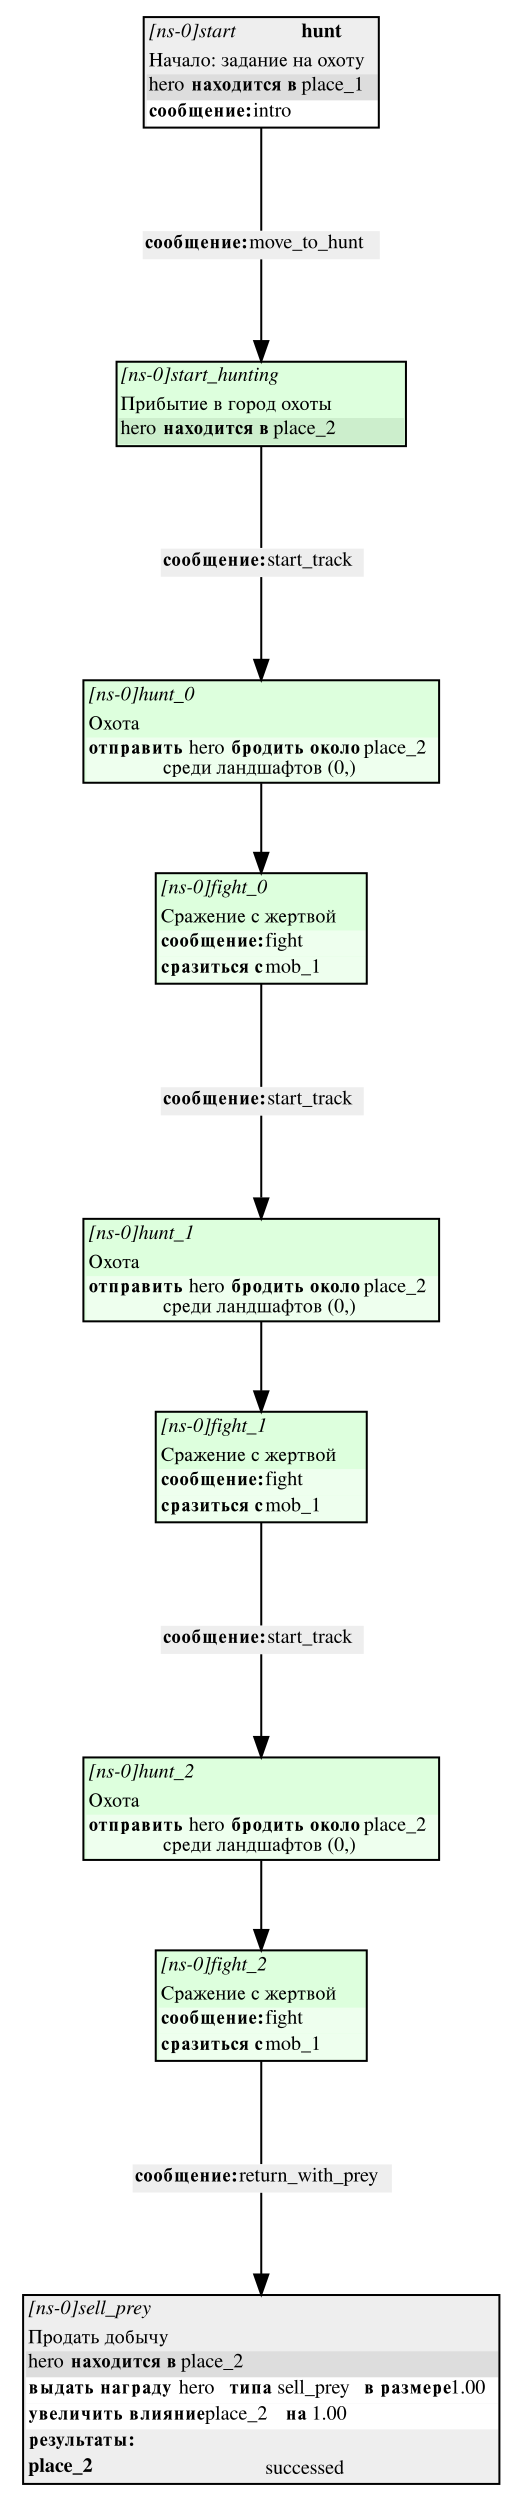
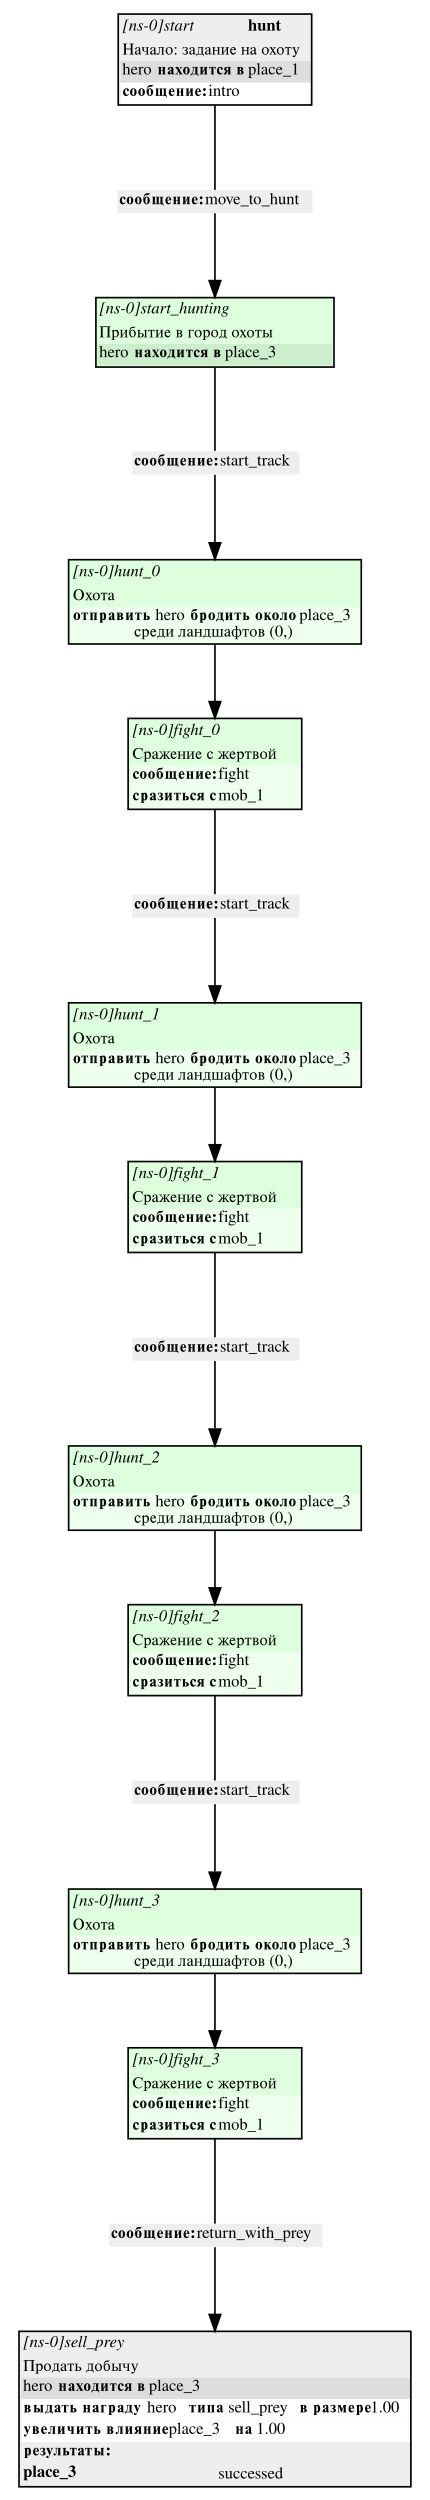
- <svg xmlns="http://www.w3.org/2000/svg" width="260pt" height="1244pt" viewBox="0.00 0.00 260.00 1244.00">
-   <g id="graph0" class="graph" transform="scale(1 1) rotate(0) translate(4 1240)">
-     <polygon fill="white" stroke="white" points="-4,4 -4,-1240 256,-1240 256,4 -4,4" />
+ <svg xmlns="http://www.w3.org/2000/svg" width="260pt" height="1512pt" viewBox="0.00 0.00 260.00 1512.00">
+   <g id="graph0" class="graph" transform="scale(1 1) rotate(0) translate(4 1508)">
+     <polygon fill="white" stroke="white" points="-4,4 -4,-1508 256,-1508 256,4 -4,4" />
    <g id="node1" class="node">
-       <polygon fill="#eeeeee" stroke="none" points="67.5,-1176.5 67.5,-1231.5 184.5,-1231.5 184.5,-1176.5 67.5,-1176.5" />
-       <text text-anchor="start" x="70" y="-1221.5" font-family="Times,serif" font-style="italic" font-size="10.00">[ns-0]start</text>
-       <text text-anchor="start" x="146" y="-1221.5" font-family="Times,serif" font-weight="bold" font-size="10.00">hunt</text>
-       <text text-anchor="start" x="70" y="-1207" font-family="Times,serif" font-size="10.00">Начало: задание на охоту</text>
-       <polygon fill="#dddddd" stroke="none" points="69,-1190 69,-1203 184,-1203 184,-1190 69,-1190" />
-       <text text-anchor="start" x="70" y="-1195" font-family="Times,serif" font-size="10.00">hero </text>
-       <text text-anchor="start" x="91" y="-1195" font-family="Times,serif" font-weight="bold" font-size="10.00">находится в</text>
-       <text text-anchor="start" x="146" y="-1195" font-family="Times,serif" font-size="10.00"> place_1</text>
-       <polygon fill="#ffffff" stroke="none" points="69,-1177 69,-1190 184,-1190 184,-1177 69,-1177" />
-       <text text-anchor="start" x="70" y="-1182" font-family="Times,serif" font-weight="bold" font-size="10.00">сообщение:</text>
-       <text text-anchor="start" x="122" y="-1182" font-family="Times,serif" font-size="10.00"> intro</text>
-       <polygon fill="none" stroke="black" points="67.5,-1176.5 67.5,-1231.5 184.5,-1231.5 184.5,-1176.5 67.5,-1176.5" />
-     </g>
-     <g id="node14" class="node">
-       <polygon fill="#eeeeee" stroke="none" points="67,-1111 67,-1125 185,-1125 185,-1111 67,-1111" />
-       <text text-anchor="start" x="68" y="-1116.5" font-family="Times,serif" font-weight="bold" font-size="10.00">сообщение:</text>
-       <text text-anchor="start" x="120" y="-1116.5" font-family="Times,serif" font-size="10.00"> move_to_hunt</text>
-     </g>
-     <g id="edge12" class="edge">
-       <path fill="none" stroke="black" d="M126,-1176.42C126,-1158.35 126,-1135.85 126,-1125.18" />
+       <polygon fill="#eeeeee" stroke="none" points="67.5,-1444.5 67.5,-1499.5 184.5,-1499.5 184.5,-1444.5 67.5,-1444.5" />
+       <text text-anchor="start" x="70" y="-1489.5" font-family="Times,serif" font-style="italic" font-size="10.00">[ns-0]start</text>
+       <text text-anchor="start" x="146" y="-1489.5" font-family="Times,serif" font-weight="bold" font-size="10.00">hunt</text>
+       <text text-anchor="start" x="70" y="-1475" font-family="Times,serif" font-size="10.00">Начало: задание на охоту</text>
+       <polygon fill="#dddddd" stroke="none" points="69,-1458 69,-1471 184,-1471 184,-1458 69,-1458" />
+       <text text-anchor="start" x="70" y="-1463" font-family="Times,serif" font-size="10.00">hero </text>
+       <text text-anchor="start" x="91" y="-1463" font-family="Times,serif" font-weight="bold" font-size="10.00">находится в</text>
+       <text text-anchor="start" x="146" y="-1463" font-family="Times,serif" font-size="10.00"> place_1</text>
+       <polygon fill="#ffffff" stroke="none" points="69,-1445 69,-1458 184,-1458 184,-1445 69,-1445" />
+       <text text-anchor="start" x="70" y="-1450" font-family="Times,serif" font-weight="bold" font-size="10.00">сообщение:</text>
+       <text text-anchor="start" x="122" y="-1450" font-family="Times,serif" font-size="10.00"> intro</text>
+       <polygon fill="none" stroke="black" points="67.5,-1444.5 67.5,-1499.5 184.5,-1499.5 184.5,-1444.5 67.5,-1444.5" />
+     </g>
+     <g id="node15" class="node">
+       <polygon fill="#eeeeee" stroke="none" points="67,-1379 67,-1393 185,-1393 185,-1379 67,-1379" />
+       <text text-anchor="start" x="68" y="-1384.5" font-family="Times,serif" font-weight="bold" font-size="10.00">сообщение:</text>
+       <text text-anchor="start" x="120" y="-1384.5" font-family="Times,serif" font-size="10.00"> move_to_hunt</text>
+     </g>
+     <g id="edge10" class="edge">
+       <path fill="none" stroke="black" d="M126,-1444.42C126,-1426.35 126,-1403.85 126,-1393.18" />
    </g>
    <g id="node2" class="node">
+       <polygon fill="#ddffdd" stroke="none" points="73.5,-1018.5 73.5,-1073.5 178.5,-1073.5 178.5,-1018.5 73.5,-1018.5" />
+       <text text-anchor="start" x="76" y="-1063.5" font-family="Times,serif" font-style="italic" font-size="10.00">[ns-0]fight_0</text>
+       <text text-anchor="start" x="76" y="-1049" font-family="Times,serif" font-size="10.00">Сражение с жертвой</text>
+       <polygon fill="#eeffee" stroke="none" points="75,-1032 75,-1045 178,-1045 178,-1032 75,-1032" />
+       <text text-anchor="start" x="76" y="-1037" font-family="Times,serif" font-weight="bold" font-size="10.00">сообщение:</text>
+       <text text-anchor="start" x="128" y="-1037" font-family="Times,serif" font-size="10.00"> fight</text>
+       <polygon fill="#eeffee" stroke="none" points="75,-1019 75,-1032 178,-1032 178,-1019 75,-1019" />
+       <text text-anchor="start" x="76" y="-1024" font-family="Times,serif" font-weight="bold" font-size="10.00">сразиться с</text>
+       <text text-anchor="start" x="128" y="-1024" font-family="Times,serif" font-size="10.00">  mob_1</text>
+       <polygon fill="none" stroke="black" points="73.5,-1018.5 73.5,-1073.5 178.5,-1073.5 178.5,-1018.5 73.5,-1018.5" />
+     </g>
+     <g id="node12" class="node">
+       <polygon fill="#eeeeee" stroke="none" points="76,-953 76,-967 177,-967 177,-953 76,-953" />
+       <text text-anchor="start" x="77" y="-958.5" font-family="Times,serif" font-weight="bold" font-size="10.00">сообщение:</text>
+       <text text-anchor="start" x="129" y="-958.5" font-family="Times,serif" font-size="10.00"> start_track</text>
+     </g>
+     <g id="edge1" class="edge">
+       <path fill="none" stroke="black" d="M126,-1018.42C126,-1000.35 126,-977.853 126,-967.177" />
+     </g>
+     <g id="node3" class="node">
      <polygon fill="#ddffdd" stroke="none" points="73.5,-750.5 73.5,-805.5 178.5,-805.5 178.5,-750.5 73.5,-750.5" />
-       <text text-anchor="start" x="76" y="-795.5" font-family="Times,serif" font-style="italic" font-size="10.00">[ns-0]fight_0</text>
+       <text text-anchor="start" x="76" y="-795.5" font-family="Times,serif" font-style="italic" font-size="10.00">[ns-0]fight_1</text>
      <text text-anchor="start" x="76" y="-781" font-family="Times,serif" font-size="10.00">Сражение с жертвой</text>
      <polygon fill="#eeffee" stroke="none" points="75,-764 75,-777 178,-777 178,-764 75,-764" />
      <text text-anchor="start" x="76" y="-769" font-family="Times,serif" font-weight="bold" font-size="10.00">сообщение:</text>
      <text text-anchor="start" x="128" y="-769" font-family="Times,serif" font-size="10.00"> fight</text>
      <polygon fill="#eeffee" stroke="none" points="75,-751 75,-764 178,-764 178,-751 75,-751" />
      <text text-anchor="start" x="76" y="-756" font-family="Times,serif" font-weight="bold" font-size="10.00">сразиться с</text>
      <text text-anchor="start" x="128" y="-756" font-family="Times,serif" font-size="10.00">  mob_1</text>
      <polygon fill="none" stroke="black" points="73.5,-750.5 73.5,-805.5 178.5,-805.5 178.5,-750.5 73.5,-750.5" />
    </g>
-     <g id="node10" class="node">
+     <g id="node13" class="node">
      <polygon fill="#eeeeee" stroke="none" points="76,-685 76,-699 177,-699 177,-685 76,-685" />
      <text text-anchor="start" x="77" y="-690.5" font-family="Times,serif" font-weight="bold" font-size="10.00">сообщение:</text>
      <text text-anchor="start" x="129" y="-690.5" font-family="Times,serif" font-size="10.00"> start_track</text>
    </g>
-     <g id="edge1" class="edge">
+     <g id="edge4" class="edge">
      <path fill="none" stroke="black" d="M126,-750.422C126,-732.349 126,-709.853 126,-699.177" />
    </g>
-     <g id="node3" class="node">
+     <g id="node4" class="node">
      <polygon fill="#ddffdd" stroke="none" points="73.5,-482.5 73.5,-537.5 178.5,-537.5 178.5,-482.5 73.5,-482.5" />
-       <text text-anchor="start" x="76" y="-527.5" font-family="Times,serif" font-style="italic" font-size="10.00">[ns-0]fight_1</text>
+       <text text-anchor="start" x="76" y="-527.5" font-family="Times,serif" font-style="italic" font-size="10.00">[ns-0]fight_2</text>
      <text text-anchor="start" x="76" y="-513" font-family="Times,serif" font-size="10.00">Сражение с жертвой</text>
      <polygon fill="#eeffee" stroke="none" points="75,-496 75,-509 178,-509 178,-496 75,-496" />
      <text text-anchor="start" x="76" y="-501" font-family="Times,serif" font-weight="bold" font-size="10.00">сообщение:</text>
      <text text-anchor="start" x="128" y="-501" font-family="Times,serif" font-size="10.00"> fight</text>
      <polygon fill="#eeffee" stroke="none" points="75,-483 75,-496 178,-496 178,-483 75,-483" />
      <text text-anchor="start" x="76" y="-488" font-family="Times,serif" font-weight="bold" font-size="10.00">сразиться с</text>
      <text text-anchor="start" x="128" y="-488" font-family="Times,serif" font-size="10.00">  mob_1</text>
      <polygon fill="none" stroke="black" points="73.5,-482.5 73.5,-537.5 178.5,-537.5 178.5,-482.5 73.5,-482.5" />
    </g>
-     <g id="node11" class="node">
+     <g id="node16" class="node">
      <polygon fill="#eeeeee" stroke="none" points="76,-417 76,-431 177,-431 177,-417 76,-417" />
      <text text-anchor="start" x="77" y="-422.5" font-family="Times,serif" font-weight="bold" font-size="10.00">сообщение:</text>
      <text text-anchor="start" x="129" y="-422.5" font-family="Times,serif" font-size="10.00"> start_track</text>
    </g>
-     <g id="edge4" class="edge">
+     <g id="edge12" class="edge">
      <path fill="none" stroke="black" d="M126,-482.422C126,-464.349 126,-441.853 126,-431.177" />
    </g>
-     <g id="node4" class="node">
+     <g id="node5" class="node">
      <polygon fill="#ddffdd" stroke="none" points="73.5,-214.5 73.5,-269.5 178.5,-269.5 178.5,-214.5 73.5,-214.5" />
-       <text text-anchor="start" x="76" y="-259.5" font-family="Times,serif" font-style="italic" font-size="10.00">[ns-0]fight_2</text>
+       <text text-anchor="start" x="76" y="-259.5" font-family="Times,serif" font-style="italic" font-size="10.00">[ns-0]fight_3</text>
      <text text-anchor="start" x="76" y="-245" font-family="Times,serif" font-size="10.00">Сражение с жертвой</text>
      <polygon fill="#eeffee" stroke="none" points="75,-228 75,-241 178,-241 178,-228 75,-228" />
      <text text-anchor="start" x="76" y="-233" font-family="Times,serif" font-weight="bold" font-size="10.00">сообщение:</text>
      <text text-anchor="start" x="128" y="-233" font-family="Times,serif" font-size="10.00"> fight</text>
      <polygon fill="#eeffee" stroke="none" points="75,-215 75,-228 178,-228 178,-215 75,-215" />
      <text text-anchor="start" x="76" y="-220" font-family="Times,serif" font-weight="bold" font-size="10.00">сразиться с</text>
      <text text-anchor="start" x="128" y="-220" font-family="Times,serif" font-size="10.00">  mob_1</text>
      <polygon fill="none" stroke="black" points="73.5,-214.5 73.5,-269.5 178.5,-269.5 178.5,-214.5 73.5,-214.5" />
    </g>
-     <g id="node12" class="node">
+     <g id="node17" class="node">
      <polygon fill="#eeeeee" stroke="none" points="62,-149 62,-163 191,-163 191,-149 62,-149" />
      <text text-anchor="start" x="63" y="-154.5" font-family="Times,serif" font-weight="bold" font-size="10.00">сообщение:</text>
      <text text-anchor="start" x="115" y="-154.5" font-family="Times,serif" font-size="10.00"> return_with_prey</text>
    </g>
+     <g id="edge15" class="edge">
+       <path fill="none" stroke="black" d="M126,-214.422C126,-196.349 126,-173.853 126,-163.177" />
+     </g>
+     <g id="node6" class="node">
+       <polygon fill="#ddffdd" stroke="none" points="54,-1286 54,-1328 198,-1328 198,-1286 54,-1286" />
+       <text text-anchor="start" x="56" y="-1318.5" font-family="Times,serif" font-style="italic" font-size="10.00">[ns-0]start_hunting</text>
+       <text text-anchor="start" x="56" y="-1304" font-family="Times,serif" font-size="10.00">Прибытие в город охоты</text>
+       <polygon fill="#cceecc" stroke="none" points="55,-1287 55,-1300 197,-1300 197,-1287 55,-1287" />
+       <text text-anchor="start" x="56" y="-1292" font-family="Times,serif" font-size="10.00">hero </text>
+       <text text-anchor="start" x="77" y="-1292" font-family="Times,serif" font-weight="bold" font-size="10.00">находится в</text>
+       <text text-anchor="start" x="132" y="-1292" font-family="Times,serif" font-size="10.00"> place_3</text>
+       <polygon fill="none" stroke="black" points="54,-1286 54,-1328 198,-1328 198,-1286 54,-1286" />
+     </g>
+     <g id="node14" class="node">
+       <polygon fill="#eeeeee" stroke="none" points="76,-1221 76,-1235 177,-1235 177,-1221 76,-1221" />
+       <text text-anchor="start" x="77" y="-1226.5" font-family="Times,serif" font-weight="bold" font-size="10.00">сообщение:</text>
+       <text text-anchor="start" x="129" y="-1226.5" font-family="Times,serif" font-size="10.00"> start_track</text>
+     </g>
    <g id="edge8" class="edge">
-       <path fill="none" stroke="black" d="M126,-214.422C126,-196.349 126,-173.853 126,-163.177" />
-     </g>
-     <g id="node5" class="node">
+       <path fill="none" stroke="black" d="M126,-1285.77C126,-1269.02 126,-1246.25 126,-1235.34" />
+     </g>
+     <g id="node7" class="node">
+       <polygon fill="#ddffdd" stroke="none" points="37.5,-1118.5 37.5,-1169.5 214.5,-1169.5 214.5,-1118.5 37.5,-1118.5" />
+       <text text-anchor="start" x="40" y="-1159.5" font-family="Times,serif" font-style="italic" font-size="10.00">[ns-0]hunt_0</text>
+       <text text-anchor="start" x="40" y="-1145" font-family="Times,serif" font-size="10.00">Охота</text>
+       <polygon fill="#eeffee" stroke="none" points="39,-1119 39,-1141 214,-1141 214,-1119 39,-1119" />
+       <text text-anchor="start" x="40" y="-1133" font-family="Times,serif" font-weight="bold" font-size="10.00">отправить </text>
+       <text text-anchor="start" x="90" y="-1133" font-family="Times,serif" font-size="10.00"> hero</text>
+       <text text-anchor="start" x="111" y="-1133" font-family="Times,serif" font-weight="bold" font-size="10.00">бродить около</text>
+       <text text-anchor="start" x="177" y="-1133" font-family="Times,serif" font-size="10.00"> place_3</text>
+       <text text-anchor="start" x="77" y="-1123" font-family="Times,serif" font-size="10.00"> среди ландшафтов (0,)</text>
+       <polygon fill="none" stroke="black" points="37.5,-1118.5 37.5,-1169.5 214.5,-1169.5 214.5,-1118.5 37.5,-1118.5" />
+     </g>
+     <g id="edge7" class="edge">
+       <path fill="none" stroke="black" d="M126,-1118.28C126,-1107.81 126,-1095.4 126,-1083.89" />
+       <polygon fill="black" stroke="black" points="129.5,-1083.66 126,-1073.66 122.5,-1083.66 129.5,-1083.66" />
+     </g>
+     <g id="node8" class="node">
      <polygon fill="#ddffdd" stroke="none" points="37.5,-850.5 37.5,-901.5 214.5,-901.5 214.5,-850.5 37.5,-850.5" />
-       <text text-anchor="start" x="40" y="-891.5" font-family="Times,serif" font-style="italic" font-size="10.00">[ns-0]hunt_0</text>
+       <text text-anchor="start" x="40" y="-891.5" font-family="Times,serif" font-style="italic" font-size="10.00">[ns-0]hunt_1</text>
      <text text-anchor="start" x="40" y="-877" font-family="Times,serif" font-size="10.00">Охота</text>
      <polygon fill="#eeffee" stroke="none" points="39,-851 39,-873 214,-873 214,-851 39,-851" />
      <text text-anchor="start" x="40" y="-865" font-family="Times,serif" font-weight="bold" font-size="10.00">отправить </text>
      <text text-anchor="start" x="90" y="-865" font-family="Times,serif" font-size="10.00"> hero</text>
      <text text-anchor="start" x="111" y="-865" font-family="Times,serif" font-weight="bold" font-size="10.00">бродить около</text>
-       <text text-anchor="start" x="177" y="-865" font-family="Times,serif" font-size="10.00"> place_2</text>
+       <text text-anchor="start" x="177" y="-865" font-family="Times,serif" font-size="10.00"> place_3</text>
      <text text-anchor="start" x="77" y="-855" font-family="Times,serif" font-size="10.00"> среди ландшафтов (0,)</text>
      <polygon fill="none" stroke="black" points="37.5,-850.5 37.5,-901.5 214.5,-901.5 214.5,-850.5 37.5,-850.5" />
    </g>
-     <g id="edge7" class="edge">
+     <g id="edge3" class="edge">
      <path fill="none" stroke="black" d="M126,-850.278C126,-839.814 126,-827.404 126,-815.894" />
      <polygon fill="black" stroke="black" points="129.5,-815.66 126,-805.66 122.5,-815.66 129.5,-815.66" />
    </g>
-     <g id="node6" class="node">
+     <g id="node9" class="node">
      <polygon fill="#ddffdd" stroke="none" points="37.5,-582.5 37.5,-633.5 214.5,-633.5 214.5,-582.5 37.5,-582.5" />
-       <text text-anchor="start" x="40" y="-623.5" font-family="Times,serif" font-style="italic" font-size="10.00">[ns-0]hunt_1</text>
+       <text text-anchor="start" x="40" y="-623.5" font-family="Times,serif" font-style="italic" font-size="10.00">[ns-0]hunt_2</text>
      <text text-anchor="start" x="40" y="-609" font-family="Times,serif" font-size="10.00">Охота</text>
      <polygon fill="#eeffee" stroke="none" points="39,-583 39,-605 214,-605 214,-583 39,-583" />
      <text text-anchor="start" x="40" y="-597" font-family="Times,serif" font-weight="bold" font-size="10.00">отправить </text>
      <text text-anchor="start" x="90" y="-597" font-family="Times,serif" font-size="10.00"> hero</text>
      <text text-anchor="start" x="111" y="-597" font-family="Times,serif" font-weight="bold" font-size="10.00">бродить около</text>
-       <text text-anchor="start" x="177" y="-597" font-family="Times,serif" font-size="10.00"> place_2</text>
+       <text text-anchor="start" x="177" y="-597" font-family="Times,serif" font-size="10.00"> place_3</text>
      <text text-anchor="start" x="77" y="-587" font-family="Times,serif" font-size="10.00"> среди ландшафтов (0,)</text>
      <polygon fill="none" stroke="black" points="37.5,-582.5 37.5,-633.5 214.5,-633.5 214.5,-582.5 37.5,-582.5" />
    </g>
-     <g id="edge3" class="edge">
+     <g id="edge6" class="edge">
      <path fill="none" stroke="black" d="M126,-582.278C126,-571.814 126,-559.404 126,-547.894" />
      <polygon fill="black" stroke="black" points="129.5,-547.66 126,-537.66 122.5,-547.66 129.5,-547.66" />
    </g>
-     <g id="node7" class="node">
+     <g id="node10" class="node">
      <polygon fill="#ddffdd" stroke="none" points="37.5,-314.5 37.5,-365.5 214.5,-365.5 214.5,-314.5 37.5,-314.5" />
-       <text text-anchor="start" x="40" y="-355.5" font-family="Times,serif" font-style="italic" font-size="10.00">[ns-0]hunt_2</text>
+       <text text-anchor="start" x="40" y="-355.5" font-family="Times,serif" font-style="italic" font-size="10.00">[ns-0]hunt_3</text>
      <text text-anchor="start" x="40" y="-341" font-family="Times,serif" font-size="10.00">Охота</text>
      <polygon fill="#eeffee" stroke="none" points="39,-315 39,-337 214,-337 214,-315 39,-315" />
      <text text-anchor="start" x="40" y="-329" font-family="Times,serif" font-weight="bold" font-size="10.00">отправить </text>
      <text text-anchor="start" x="90" y="-329" font-family="Times,serif" font-size="10.00"> hero</text>
      <text text-anchor="start" x="111" y="-329" font-family="Times,serif" font-weight="bold" font-size="10.00">бродить около</text>
-       <text text-anchor="start" x="177" y="-329" font-family="Times,serif" font-size="10.00"> place_2</text>
+       <text text-anchor="start" x="177" y="-329" font-family="Times,serif" font-size="10.00"> place_3</text>
      <text text-anchor="start" x="77" y="-319" font-family="Times,serif" font-size="10.00"> среди ландшафтов (0,)</text>
      <polygon fill="none" stroke="black" points="37.5,-314.5 37.5,-365.5 214.5,-365.5 214.5,-314.5 37.5,-314.5" />
    </g>
-     <g id="edge6" class="edge">
+     <g id="edge14" class="edge">
      <path fill="none" stroke="black" d="M126,-314.278C126,-303.814 126,-291.404 126,-279.894" />
      <polygon fill="black" stroke="black" points="129.5,-279.66 126,-269.66 122.5,-279.66 129.5,-279.66" />
    </g>
-     <g id="node8" class="node">
-       <polygon fill="#ddffdd" stroke="none" points="54,-1018 54,-1060 198,-1060 198,-1018 54,-1018" />
-       <text text-anchor="start" x="56" y="-1050.5" font-family="Times,serif" font-style="italic" font-size="10.00">[ns-0]start_hunting</text>
-       <text text-anchor="start" x="56" y="-1036" font-family="Times,serif" font-size="10.00">Прибытие в город охоты</text>
-       <polygon fill="#cceecc" stroke="none" points="55,-1019 55,-1032 197,-1032 197,-1019 55,-1019" />
-       <text text-anchor="start" x="56" y="-1024" font-family="Times,serif" font-size="10.00">hero </text>
-       <text text-anchor="start" x="77" y="-1024" font-family="Times,serif" font-weight="bold" font-size="10.00">находится в</text>
-       <text text-anchor="start" x="132" y="-1024" font-family="Times,serif" font-size="10.00"> place_2</text>
-       <polygon fill="none" stroke="black" points="54,-1018 54,-1060 198,-1060 198,-1018 54,-1018" />
-     </g>
-     <g id="node13" class="node">
-       <polygon fill="#eeeeee" stroke="none" points="76,-953 76,-967 177,-967 177,-953 76,-953" />
-       <text text-anchor="start" x="77" y="-958.5" font-family="Times,serif" font-weight="bold" font-size="10.00">сообщение:</text>
-       <text text-anchor="start" x="129" y="-958.5" font-family="Times,serif" font-size="10.00"> start_track</text>
-     </g>
-     <g id="edge10" class="edge">
-       <path fill="none" stroke="black" d="M126,-1017.77C126,-1001.02 126,-978.253 126,-967.342" />
-     </g>
-     <g id="node9" class="node">
+     <g id="node11" class="node">
      <polygon fill="#eeeeee" stroke="none" points="7.5,-4 7.5,-98 244.5,-98 244.5,-4 7.5,-4" />
      <text text-anchor="start" x="10" y="-88.5" font-family="Times,serif" font-style="italic" font-size="10.00">[ns-0]sell_prey</text>
      <text text-anchor="start" x="10" y="-74" font-family="Times,serif" font-size="10.00">Продать добычу</text>
      <polygon fill="#dddddd" stroke="none" points="9,-57 9,-70 244,-70 244,-57 9,-57" />
      <text text-anchor="start" x="10" y="-62" font-family="Times,serif" font-size="10.00">hero </text>
      <text text-anchor="start" x="31" y="-62" font-family="Times,serif" font-weight="bold" font-size="10.00">находится в</text>
-       <text text-anchor="start" x="86" y="-62" font-family="Times,serif" font-size="10.00"> place_2</text>
+       <text text-anchor="start" x="86" y="-62" font-family="Times,serif" font-size="10.00"> place_3</text>
      <polygon fill="#ffffff" stroke="none" points="9,-44 9,-57 244,-57 244,-44 9,-44" />
      <text text-anchor="start" x="10" y="-49" font-family="Times,serif" font-weight="bold" font-size="10.00">выдать награду </text>
      <text text-anchor="start" x="85" y="-49" font-family="Times,serif" font-size="10.00">  hero </text>
      <text text-anchor="start" x="110" y="-49" font-family="Times,serif" font-weight="bold" font-size="10.00">типа </text>
      <text text-anchor="start" x="134" y="-49" font-family="Times,serif" font-size="10.00"> sell_prey </text>
      <text text-anchor="start" x="177" y="-49" font-family="Times,serif" font-weight="bold" font-size="10.00">в размере</text>
      <text text-anchor="start" x="220" y="-49" font-family="Times,serif" font-size="10.00"> 1.00</text>
      <polygon fill="#ffffff" stroke="none" points="9,-31 9,-44 244,-44 244,-31 9,-31" />
      <text text-anchor="start" x="10" y="-36" font-family="Times,serif" font-weight="bold" font-size="10.00">увеличить влияние </text>
-       <text text-anchor="start" x="98" y="-36" font-family="Times,serif" font-size="10.00">  place_2 </text>
+       <text text-anchor="start" x="98" y="-36" font-family="Times,serif" font-size="10.00">  place_3 </text>
      <text text-anchor="start" x="138" y="-36" font-family="Times,serif" font-weight="bold" font-size="10.00">на </text>
      <text text-anchor="start" x="151" y="-36" font-family="Times,serif" font-size="10.00"> 1.00</text>
      <polygon fill="#eeeeee" stroke="none" points="9,-18 9,-31 244,-31 244,-18 9,-18" />
      <text text-anchor="start" x="10" y="-23" font-family="Times,serif" font-weight="bold" font-size="10.00">результаты:</text>
-       <text text-anchor="start" x="10" y="-10" font-family="Times,serif" font-weight="bold" font-size="10.00">place_2</text>
+       <text text-anchor="start" x="10" y="-10" font-family="Times,serif" font-weight="bold" font-size="10.00">place_3</text>
      <text text-anchor="start" x="128" y="-9" font-family="Times,serif" font-size="10.00">successed</text>
      <polygon fill="none" stroke="black" points="7.5,-4 7.5,-98 244.5,-98 244.5,-4 7.5,-4" />
    </g>
    <g id="edge2" class="edge">
+       <path fill="none" stroke="black" d="M126,-952.837C126,-944.121 126,-927.531 126,-912.086" />
+       <polygon fill="black" stroke="black" points="129.5,-911.686 126,-901.686 122.5,-911.686 129.5,-911.686" />
+     </g>
+     <g id="edge5" class="edge">
      <path fill="none" stroke="black" d="M126,-684.837C126,-676.121 126,-659.531 126,-644.086" />
      <polygon fill="black" stroke="black" points="129.5,-643.686 126,-633.686 122.5,-643.686 129.5,-643.686" />
    </g>
-     <g id="edge5" class="edge">
+     <g id="edge9" class="edge">
+       <path fill="none" stroke="black" d="M126,-1220.84C126,-1212.12 126,-1195.53 126,-1180.09" />
+       <polygon fill="black" stroke="black" points="129.5,-1179.69 126,-1169.69 122.5,-1179.69 129.5,-1179.69" />
+     </g>
+     <g id="edge11" class="edge">
+       <path fill="none" stroke="black" d="M126,-1378.96C126,-1370.2 126,-1353.38 126,-1338.31" />
+       <polygon fill="black" stroke="black" points="129.5,-1338.28 126,-1328.28 122.5,-1338.28 129.5,-1338.28" />
+     </g>
+     <g id="edge13" class="edge">
      <path fill="none" stroke="black" d="M126,-416.837C126,-408.121 126,-391.531 126,-376.086" />
      <polygon fill="black" stroke="black" points="129.5,-375.686 126,-365.686 122.5,-375.686 129.5,-375.686" />
    </g>
-     <g id="edge9" class="edge">
+     <g id="edge16" class="edge">
      <path fill="none" stroke="black" d="M126,-148.865C126,-140.545 126,-124.829 126,-108.44" />
      <polygon fill="black" stroke="black" points="129.5,-108.209 126,-98.209 122.5,-108.209 129.5,-108.209" />
    </g>
-     <g id="edge11" class="edge">
-       <path fill="none" stroke="black" d="M126,-952.837C126,-944.121 126,-927.531 126,-912.086" />
-       <polygon fill="black" stroke="black" points="129.5,-911.686 126,-901.686 122.5,-911.686 129.5,-911.686" />
-     </g>
-     <g id="edge13" class="edge">
-       <path fill="none" stroke="black" d="M126,-1110.96C126,-1102.2 126,-1085.38 126,-1070.31" />
-       <polygon fill="black" stroke="black" points="129.5,-1070.28 126,-1060.28 122.5,-1070.28 129.5,-1070.28" />
-     </g>
  </g>
</svg>
